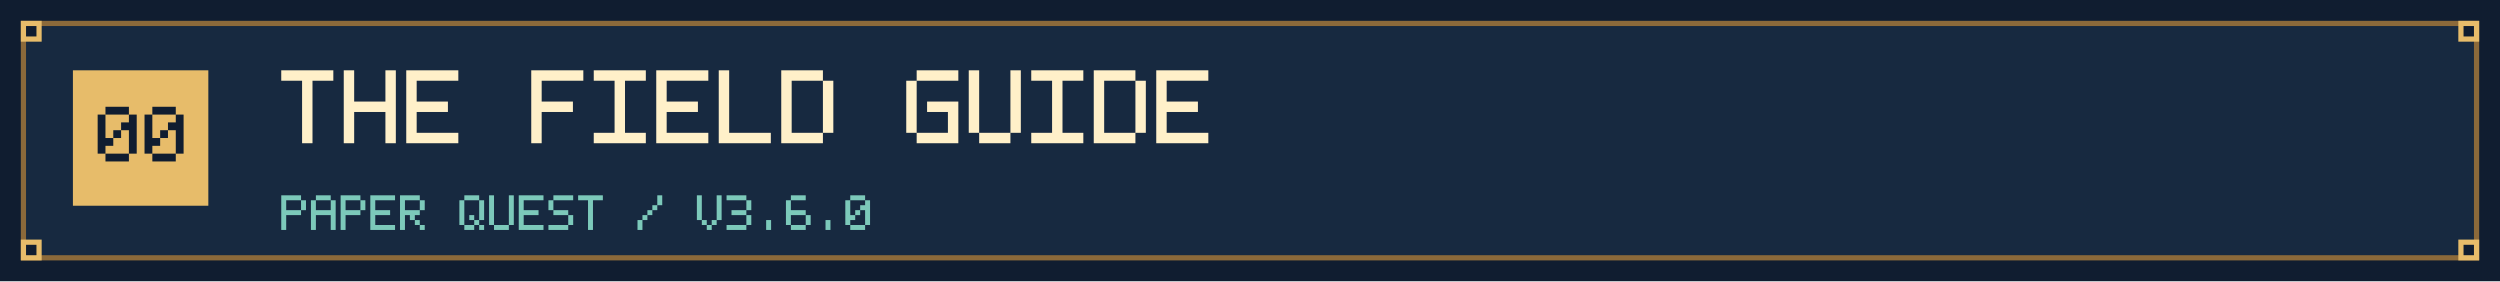
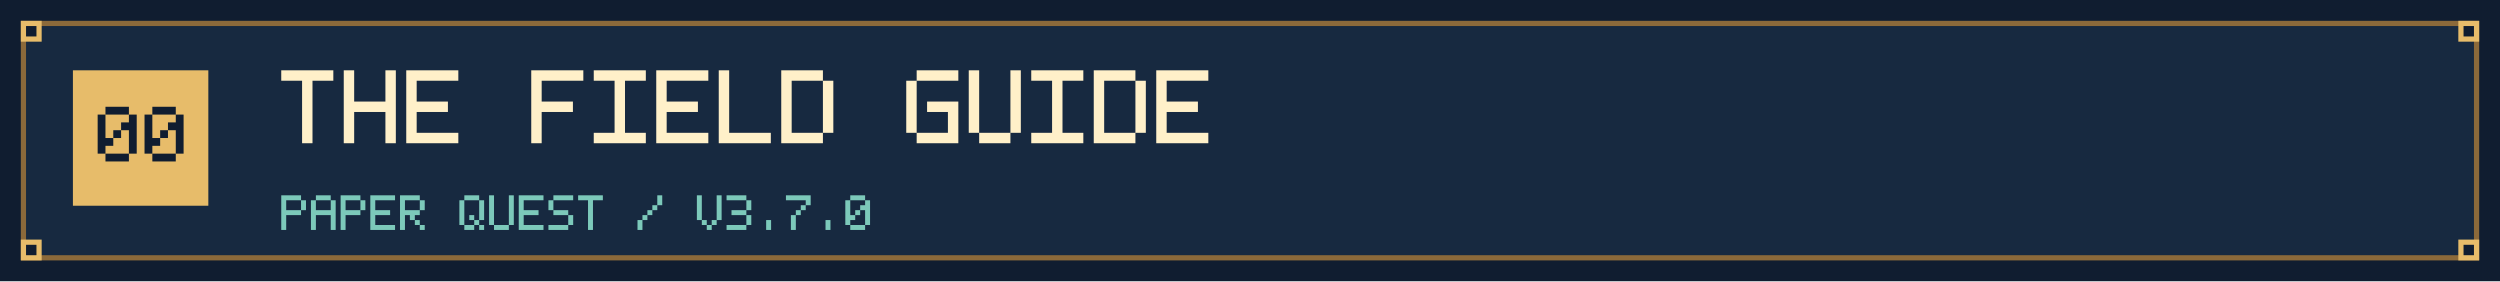
- <svg xmlns="http://www.w3.org/2000/svg" width="960" height="108" viewBox="0 0 960 108" role="img" aria-label="THE FIELD GUIDE. PAPER QUEST / V3.6.0">
+ <svg xmlns="http://www.w3.org/2000/svg" width="960" height="108" viewBox="0 0 960 108" role="img" aria-label="THE FIELD GUIDE. PAPER QUEST / V3.7.0">
  <rect x="0" y="0" width="960" height="108" fill="#101d30" />
  <rect x="8" y="8" width="944" height="92" fill="#8b693a" />
  <rect x="10" y="10" width="940" height="88" fill="#172940" />
  <rect x="8" y="8" width="8" height="8" fill="#e7bc6a" />
  <rect x="10" y="10" width="4" height="4" fill="#101d30" />
  <rect x="944" y="8" width="8" height="8" fill="#e7bc6a" />
  <rect x="946" y="10" width="4" height="4" fill="#101d30" />
  <rect x="8" y="92" width="8" height="8" fill="#e7bc6a" />
  <rect x="10" y="94" width="4" height="4" fill="#101d30" />
  <rect x="944" y="92" width="8" height="8" fill="#e7bc6a" />
  <rect x="946" y="94" width="4" height="4" fill="#101d30" />
  <rect x="28" y="27" width="52" height="52" fill="#e7bc6a" />
  <path d="M40.5,41h3v3h-3zM43.5,41h3v3h-3zM46.5,41h3v3h-3zM37.5,44h3v3h-3zM49.5,44h3v3h-3zM37.5,47h3v3h-3zM46.5,47h3v3h-3zM49.5,47h3v3h-3zM37.5,50h3v3h-3zM43.5,50h3v3h-3zM49.5,50h3v3h-3zM37.5,53h3v3h-3zM40.5,53h3v3h-3zM49.5,53h3v3h-3zM37.5,56h3v3h-3zM49.5,56h3v3h-3zM40.5,59h3v3h-3zM43.5,59h3v3h-3zM46.5,59h3v3h-3zM58.5,41h3v3h-3zM61.5,41h3v3h-3zM64.5,41h3v3h-3zM55.5,44h3v3h-3zM67.5,44h3v3h-3zM55.5,47h3v3h-3zM64.5,47h3v3h-3zM67.5,47h3v3h-3zM55.5,50h3v3h-3zM61.5,50h3v3h-3zM67.5,50h3v3h-3zM55.5,53h3v3h-3zM58.5,53h3v3h-3zM67.5,53h3v3h-3zM55.5,56h3v3h-3zM67.5,56h3v3h-3zM58.5,59h3v3h-3zM61.5,59h3v3h-3zM64.5,59h3v3h-3z" fill="#101d30" />
  <path d="M108,27h4v4h-4zM112,27h4v4h-4zM116,27h4v4h-4zM120,27h4v4h-4zM124,27h4v4h-4zM116,31h4v4h-4zM116,35h4v4h-4zM116,39h4v4h-4zM116,43h4v4h-4zM116,47h4v4h-4zM116,51h4v4h-4zM132,27h4v4h-4zM148,27h4v4h-4zM132,31h4v4h-4zM148,31h4v4h-4zM132,35h4v4h-4zM148,35h4v4h-4zM132,39h4v4h-4zM136,39h4v4h-4zM140,39h4v4h-4zM144,39h4v4h-4zM148,39h4v4h-4zM132,43h4v4h-4zM148,43h4v4h-4zM132,47h4v4h-4zM148,47h4v4h-4zM132,51h4v4h-4zM148,51h4v4h-4zM156,27h4v4h-4zM160,27h4v4h-4zM164,27h4v4h-4zM168,27h4v4h-4zM172,27h4v4h-4zM156,31h4v4h-4zM156,35h4v4h-4zM156,39h4v4h-4zM160,39h4v4h-4zM164,39h4v4h-4zM168,39h4v4h-4zM156,43h4v4h-4zM156,47h4v4h-4zM156,51h4v4h-4zM160,51h4v4h-4zM164,51h4v4h-4zM168,51h4v4h-4zM172,51h4v4h-4zM204,27h4v4h-4zM208,27h4v4h-4zM212,27h4v4h-4zM216,27h4v4h-4zM220,27h4v4h-4zM204,31h4v4h-4zM204,35h4v4h-4zM204,39h4v4h-4zM208,39h4v4h-4zM212,39h4v4h-4zM216,39h4v4h-4zM204,43h4v4h-4zM204,47h4v4h-4zM204,51h4v4h-4zM228,27h4v4h-4zM232,27h4v4h-4zM236,27h4v4h-4zM240,27h4v4h-4zM244,27h4v4h-4zM236,31h4v4h-4zM236,35h4v4h-4zM236,39h4v4h-4zM236,43h4v4h-4zM236,47h4v4h-4zM228,51h4v4h-4zM232,51h4v4h-4zM236,51h4v4h-4zM240,51h4v4h-4zM244,51h4v4h-4zM252,27h4v4h-4zM256,27h4v4h-4zM260,27h4v4h-4zM264,27h4v4h-4zM268,27h4v4h-4zM252,31h4v4h-4zM252,35h4v4h-4zM252,39h4v4h-4zM256,39h4v4h-4zM260,39h4v4h-4zM264,39h4v4h-4zM252,43h4v4h-4zM252,47h4v4h-4zM252,51h4v4h-4zM256,51h4v4h-4zM260,51h4v4h-4zM264,51h4v4h-4zM268,51h4v4h-4zM276,27h4v4h-4zM276,31h4v4h-4zM276,35h4v4h-4zM276,39h4v4h-4zM276,43h4v4h-4zM276,47h4v4h-4zM276,51h4v4h-4zM280,51h4v4h-4zM284,51h4v4h-4zM288,51h4v4h-4zM292,51h4v4h-4zM300,27h4v4h-4zM304,27h4v4h-4zM308,27h4v4h-4zM312,27h4v4h-4zM300,31h4v4h-4zM316,31h4v4h-4zM300,35h4v4h-4zM316,35h4v4h-4zM300,39h4v4h-4zM316,39h4v4h-4zM300,43h4v4h-4zM316,43h4v4h-4zM300,47h4v4h-4zM316,47h4v4h-4zM300,51h4v4h-4zM304,51h4v4h-4zM308,51h4v4h-4zM312,51h4v4h-4zM352,27h4v4h-4zM356,27h4v4h-4zM360,27h4v4h-4zM364,27h4v4h-4zM348,31h4v4h-4zM348,35h4v4h-4zM348,39h4v4h-4zM356,39h4v4h-4zM360,39h4v4h-4zM364,39h4v4h-4zM348,43h4v4h-4zM364,43h4v4h-4zM348,47h4v4h-4zM364,47h4v4h-4zM352,51h4v4h-4zM356,51h4v4h-4zM360,51h4v4h-4zM364,51h4v4h-4zM372,27h4v4h-4zM388,27h4v4h-4zM372,31h4v4h-4zM388,31h4v4h-4zM372,35h4v4h-4zM388,35h4v4h-4zM372,39h4v4h-4zM388,39h4v4h-4zM372,43h4v4h-4zM388,43h4v4h-4zM372,47h4v4h-4zM388,47h4v4h-4zM376,51h4v4h-4zM380,51h4v4h-4zM384,51h4v4h-4zM396,27h4v4h-4zM400,27h4v4h-4zM404,27h4v4h-4zM408,27h4v4h-4zM412,27h4v4h-4zM404,31h4v4h-4zM404,35h4v4h-4zM404,39h4v4h-4zM404,43h4v4h-4zM404,47h4v4h-4zM396,51h4v4h-4zM400,51h4v4h-4zM404,51h4v4h-4zM408,51h4v4h-4zM412,51h4v4h-4zM420,27h4v4h-4zM424,27h4v4h-4zM428,27h4v4h-4zM432,27h4v4h-4zM420,31h4v4h-4zM436,31h4v4h-4zM420,35h4v4h-4zM436,35h4v4h-4zM420,39h4v4h-4zM436,39h4v4h-4zM420,43h4v4h-4zM436,43h4v4h-4zM420,47h4v4h-4zM436,47h4v4h-4zM420,51h4v4h-4zM424,51h4v4h-4zM428,51h4v4h-4zM432,51h4v4h-4zM444,27h4v4h-4zM448,27h4v4h-4zM452,27h4v4h-4zM456,27h4v4h-4zM460,27h4v4h-4zM444,31h4v4h-4zM444,35h4v4h-4zM444,39h4v4h-4zM448,39h4v4h-4zM452,39h4v4h-4zM456,39h4v4h-4zM444,43h4v4h-4zM444,47h4v4h-4zM444,51h4v4h-4zM448,51h4v4h-4zM452,51h4v4h-4zM456,51h4v4h-4zM460,51h4v4h-4z" fill="#fff0c9" />
-   <path d="M108,75h1.9v1.9h-1.9zM109.9,75h1.9v1.9h-1.9zM111.8,75h1.9v1.9h-1.9zM113.7,75h1.9v1.9h-1.9zM108,76.9h1.9v1.9h-1.9zM115.6,76.9h1.9v1.9h-1.9zM108,78.8h1.9v1.9h-1.9zM115.6,78.8h1.9v1.9h-1.9zM108,80.7h1.9v1.9h-1.9zM109.9,80.7h1.9v1.9h-1.9zM111.8,80.7h1.9v1.9h-1.9zM113.7,80.7h1.9v1.9h-1.9zM108,82.6h1.9v1.9h-1.9zM108,84.5h1.9v1.9h-1.9zM108,86.4h1.9v1.9h-1.9zM121.3,75h1.9v1.9h-1.9zM123.2,75h1.9v1.9h-1.9zM125.1,75h1.9v1.9h-1.9zM119.4,76.9h1.9v1.9h-1.9zM127,76.9h1.9v1.9h-1.9zM119.4,78.8h1.9v1.9h-1.9zM127,78.8h1.9v1.9h-1.9zM119.4,80.7h1.9v1.9h-1.9zM121.3,80.7h1.9v1.9h-1.9zM123.2,80.7h1.9v1.9h-1.9zM125.1,80.7h1.9v1.9h-1.9zM127,80.7h1.9v1.9h-1.9zM119.4,82.6h1.9v1.9h-1.9zM127,82.6h1.9v1.9h-1.9zM119.4,84.5h1.9v1.9h-1.9zM127,84.5h1.9v1.9h-1.9zM119.4,86.4h1.9v1.9h-1.9zM127,86.4h1.9v1.9h-1.9zM130.8,75h1.9v1.9h-1.9zM132.7,75h1.9v1.9h-1.9zM134.6,75h1.9v1.9h-1.9zM136.5,75h1.9v1.9h-1.9zM130.8,76.9h1.9v1.9h-1.9zM138.4,76.9h1.9v1.9h-1.9zM130.8,78.8h1.9v1.9h-1.9zM138.4,78.8h1.9v1.9h-1.9zM130.8,80.7h1.9v1.9h-1.9zM132.7,80.7h1.9v1.9h-1.9zM134.6,80.7h1.9v1.9h-1.9zM136.5,80.7h1.9v1.9h-1.9zM130.8,82.6h1.9v1.9h-1.9zM130.8,84.5h1.9v1.9h-1.9zM130.8,86.4h1.9v1.9h-1.9zM142.2,75h1.9v1.9h-1.9zM144.1,75h1.9v1.9h-1.9zM146,75h1.9v1.9h-1.9zM147.9,75h1.9v1.9h-1.9zM149.8,75h1.9v1.9h-1.9zM142.2,76.9h1.9v1.9h-1.9zM142.2,78.8h1.9v1.9h-1.9zM142.2,80.7h1.9v1.9h-1.9zM144.1,80.7h1.9v1.9h-1.9zM146,80.7h1.9v1.9h-1.9zM147.9,80.7h1.9v1.9h-1.9zM142.2,82.6h1.9v1.9h-1.9zM142.2,84.5h1.9v1.9h-1.9zM142.2,86.4h1.9v1.9h-1.9zM144.1,86.4h1.9v1.9h-1.9zM146,86.4h1.9v1.9h-1.9zM147.9,86.4h1.9v1.9h-1.9zM149.8,86.4h1.9v1.9h-1.9zM153.6,75h1.9v1.9h-1.9zM155.5,75h1.9v1.9h-1.9zM157.4,75h1.9v1.9h-1.9zM159.3,75h1.9v1.9h-1.9zM153.6,76.9h1.9v1.9h-1.9zM161.2,76.9h1.9v1.9h-1.9zM153.6,78.8h1.9v1.9h-1.9zM161.2,78.8h1.9v1.9h-1.9zM153.6,80.7h1.9v1.9h-1.9zM155.5,80.7h1.9v1.9h-1.9zM157.4,80.7h1.9v1.9h-1.9zM159.3,80.7h1.9v1.9h-1.9zM153.6,82.6h1.9v1.9h-1.9zM157.4,82.6h1.9v1.9h-1.9zM153.6,84.5h1.9v1.9h-1.9zM159.3,84.5h1.9v1.9h-1.9zM153.6,86.4h1.9v1.9h-1.9zM161.2,86.4h1.9v1.9h-1.9zM178.3,75h1.9v1.9h-1.9zM180.2,75h1.9v1.9h-1.9zM182.1,75h1.9v1.9h-1.9zM176.4,76.9h1.9v1.9h-1.9zM184,76.9h1.9v1.9h-1.9zM176.4,78.8h1.9v1.9h-1.9zM184,78.8h1.9v1.9h-1.9zM176.4,80.7h1.9v1.9h-1.9zM184,80.7h1.9v1.9h-1.9zM176.4,82.6h1.9v1.9h-1.9zM180.2,82.6h1.9v1.9h-1.9zM184,82.6h1.9v1.9h-1.9zM176.4,84.5h1.9v1.9h-1.9zM182.1,84.5h1.9v1.9h-1.9zM178.3,86.4h1.9v1.9h-1.9zM180.2,86.4h1.9v1.9h-1.9zM184,86.4h1.9v1.9h-1.9zM187.8,75h1.9v1.9h-1.9zM195.4,75h1.9v1.9h-1.9zM187.8,76.9h1.9v1.9h-1.9zM195.4,76.9h1.9v1.9h-1.9zM187.8,78.8h1.9v1.9h-1.9zM195.4,78.8h1.9v1.9h-1.9zM187.8,80.7h1.9v1.9h-1.9zM195.4,80.7h1.9v1.9h-1.9zM187.8,82.6h1.9v1.9h-1.9zM195.4,82.6h1.9v1.9h-1.9zM187.8,84.5h1.9v1.9h-1.9zM195.4,84.5h1.9v1.9h-1.9zM189.7,86.4h1.9v1.9h-1.9zM191.6,86.4h1.9v1.9h-1.9zM193.5,86.4h1.9v1.9h-1.9zM199.2,75h1.9v1.9h-1.9zM201.1,75h1.9v1.9h-1.9zM203,75h1.9v1.9h-1.9zM204.9,75h1.9v1.9h-1.9zM206.8,75h1.9v1.9h-1.9zM199.2,76.9h1.9v1.9h-1.9zM199.2,78.8h1.9v1.9h-1.9zM199.2,80.7h1.9v1.9h-1.9zM201.1,80.7h1.9v1.9h-1.9zM203,80.7h1.9v1.9h-1.9zM204.9,80.7h1.9v1.9h-1.9zM199.2,82.6h1.9v1.9h-1.9zM199.2,84.5h1.9v1.9h-1.9zM199.2,86.4h1.9v1.9h-1.9zM201.1,86.4h1.9v1.9h-1.9zM203,86.4h1.9v1.9h-1.9zM204.9,86.4h1.9v1.9h-1.9zM206.8,86.4h1.9v1.9h-1.9zM212.5,75h1.9v1.9h-1.9zM214.4,75h1.9v1.9h-1.9zM216.3,75h1.9v1.9h-1.9zM218.2,75h1.9v1.9h-1.9zM210.6,76.9h1.9v1.9h-1.9zM210.6,78.8h1.9v1.9h-1.9zM212.5,80.7h1.9v1.9h-1.9zM214.4,80.7h1.9v1.9h-1.9zM216.3,80.7h1.9v1.9h-1.9zM218.2,82.6h1.9v1.9h-1.9zM218.2,84.5h1.9v1.9h-1.9zM210.6,86.4h1.9v1.9h-1.9zM212.5,86.4h1.9v1.9h-1.9zM214.4,86.4h1.9v1.9h-1.9zM216.3,86.4h1.9v1.9h-1.9zM222,75h1.9v1.9h-1.9zM223.9,75h1.9v1.9h-1.9zM225.8,75h1.9v1.9h-1.9zM227.7,75h1.9v1.9h-1.9zM229.6,75h1.9v1.9h-1.9zM225.8,76.9h1.9v1.9h-1.9zM225.8,78.8h1.9v1.9h-1.9zM225.8,80.7h1.9v1.9h-1.9zM225.8,82.6h1.9v1.9h-1.9zM225.8,84.5h1.9v1.9h-1.9zM225.8,86.4h1.9v1.9h-1.9zM252.4,75h1.9v1.9h-1.9zM252.4,76.9h1.9v1.9h-1.9zM250.5,78.8h1.9v1.9h-1.9zM248.6,80.7h1.9v1.9h-1.9zM246.7,82.6h1.9v1.9h-1.9zM244.8,84.5h1.9v1.9h-1.9zM244.8,86.4h1.9v1.9h-1.9zM267.6,75h1.9v1.9h-1.9zM275.2,75h1.9v1.9h-1.9zM267.6,76.9h1.9v1.9h-1.9zM275.2,76.9h1.9v1.9h-1.9zM267.6,78.8h1.9v1.9h-1.9zM275.2,78.8h1.9v1.9h-1.9zM267.6,80.7h1.9v1.9h-1.9zM275.2,80.7h1.9v1.9h-1.9zM267.6,82.6h1.9v1.9h-1.9zM275.2,82.6h1.9v1.9h-1.9zM269.5,84.5h1.9v1.9h-1.9zM273.3,84.5h1.9v1.9h-1.9zM271.4,86.4h1.9v1.9h-1.9zM279,75h1.9v1.9h-1.9zM280.9,75h1.9v1.9h-1.9zM282.8,75h1.9v1.9h-1.9zM284.7,75h1.9v1.9h-1.9zM286.6,76.9h1.9v1.9h-1.9zM286.6,78.8h1.9v1.9h-1.9zM280.9,80.7h1.9v1.9h-1.9zM282.8,80.7h1.9v1.9h-1.9zM284.7,80.7h1.9v1.9h-1.9zM286.6,82.6h1.9v1.9h-1.9zM286.6,84.5h1.9v1.9h-1.9zM279,86.4h1.9v1.9h-1.9zM280.9,86.4h1.9v1.9h-1.9zM282.8,86.4h1.9v1.9h-1.9zM284.7,86.4h1.9v1.9h-1.9zM294.2,84.5h1.9v1.9h-1.9zM294.2,86.4h1.9v1.9h-1.9zM303.7,75h1.9v1.9h-1.9zM305.6,75h1.9v1.9h-1.9zM307.5,75h1.9v1.9h-1.9zM301.8,76.9h1.9v1.9h-1.9zM301.8,78.8h1.9v1.9h-1.9zM301.8,80.7h1.9v1.9h-1.9zM303.7,80.7h1.9v1.9h-1.9zM305.6,80.7h1.9v1.9h-1.9zM307.5,80.7h1.9v1.9h-1.9zM301.8,82.6h1.9v1.9h-1.9zM309.4,82.6h1.9v1.9h-1.9zM301.8,84.5h1.9v1.9h-1.9zM309.4,84.5h1.9v1.9h-1.9zM303.7,86.4h1.9v1.9h-1.9zM305.6,86.4h1.9v1.9h-1.9zM307.5,86.4h1.9v1.9h-1.9zM317,84.5h1.9v1.9h-1.9zM317,86.4h1.9v1.9h-1.9zM326.5,75h1.9v1.9h-1.9zM328.4,75h1.9v1.9h-1.9zM330.3,75h1.9v1.9h-1.9zM324.6,76.9h1.9v1.9h-1.9zM332.2,76.9h1.9v1.9h-1.9zM324.6,78.8h1.9v1.9h-1.9zM330.3,78.8h1.9v1.9h-1.9zM332.2,78.8h1.9v1.9h-1.9zM324.6,80.7h1.9v1.9h-1.9zM328.4,80.7h1.9v1.9h-1.9zM332.2,80.7h1.9v1.9h-1.9zM324.6,82.6h1.9v1.9h-1.9zM326.5,82.6h1.9v1.9h-1.9zM332.2,82.6h1.9v1.9h-1.9zM324.6,84.5h1.9v1.9h-1.9zM332.2,84.5h1.9v1.9h-1.9zM326.5,86.4h1.9v1.9h-1.9zM328.4,86.4h1.9v1.9h-1.9zM330.3,86.4h1.9v1.9h-1.9z" fill="#7cc9ba" />
+   <path d="M108,75h1.9v1.9h-1.9zM109.9,75h1.9v1.9h-1.9zM111.8,75h1.9v1.9h-1.9zM113.7,75h1.9v1.9h-1.9zM108,76.9h1.9v1.9h-1.9zM115.6,76.9h1.9v1.9h-1.9zM108,78.8h1.9v1.9h-1.9zM115.6,78.8h1.9v1.9h-1.9zM108,80.7h1.9v1.9h-1.9zM109.9,80.7h1.9v1.9h-1.9zM111.8,80.7h1.9v1.9h-1.9zM113.7,80.7h1.9v1.9h-1.9zM108,82.6h1.9v1.9h-1.9zM108,84.5h1.9v1.9h-1.9zM108,86.4h1.9v1.9h-1.9zM121.3,75h1.9v1.9h-1.9zM123.2,75h1.9v1.9h-1.9zM125.1,75h1.9v1.9h-1.9zM119.4,76.9h1.9v1.9h-1.9zM127,76.9h1.9v1.9h-1.9zM119.4,78.8h1.9v1.9h-1.9zM127,78.8h1.9v1.9h-1.9zM119.4,80.7h1.9v1.9h-1.9zM121.3,80.7h1.9v1.9h-1.9zM123.2,80.7h1.9v1.9h-1.9zM125.1,80.7h1.9v1.9h-1.9zM127,80.7h1.9v1.9h-1.9zM119.4,82.6h1.9v1.9h-1.9zM127,82.6h1.9v1.9h-1.9zM119.4,84.5h1.9v1.9h-1.9zM127,84.5h1.9v1.9h-1.9zM119.4,86.4h1.9v1.9h-1.9zM127,86.4h1.9v1.9h-1.9zM130.8,75h1.9v1.9h-1.9zM132.7,75h1.9v1.9h-1.9zM134.6,75h1.9v1.9h-1.9zM136.5,75h1.9v1.9h-1.9zM130.8,76.9h1.9v1.9h-1.9zM138.4,76.9h1.9v1.9h-1.9zM130.8,78.8h1.9v1.9h-1.9zM138.4,78.8h1.9v1.9h-1.9zM130.8,80.7h1.9v1.9h-1.9zM132.7,80.7h1.9v1.9h-1.9zM134.6,80.7h1.9v1.9h-1.9zM136.5,80.7h1.9v1.9h-1.9zM130.8,82.6h1.9v1.9h-1.9zM130.8,84.5h1.9v1.9h-1.9zM130.8,86.4h1.9v1.9h-1.9zM142.2,75h1.9v1.9h-1.9zM144.1,75h1.9v1.9h-1.9zM146,75h1.9v1.9h-1.9zM147.9,75h1.9v1.9h-1.9zM149.8,75h1.9v1.9h-1.9zM142.2,76.9h1.9v1.9h-1.9zM142.2,78.8h1.9v1.9h-1.9zM142.2,80.7h1.9v1.9h-1.9zM144.1,80.7h1.9v1.9h-1.9zM146,80.7h1.9v1.9h-1.9zM147.9,80.7h1.9v1.9h-1.9zM142.2,82.6h1.9v1.9h-1.9zM142.2,84.5h1.9v1.9h-1.9zM142.2,86.4h1.9v1.9h-1.9zM144.1,86.4h1.9v1.9h-1.9zM146,86.4h1.9v1.9h-1.9zM147.9,86.4h1.9v1.9h-1.9zM149.8,86.4h1.9v1.9h-1.9zM153.6,75h1.9v1.9h-1.9zM155.5,75h1.9v1.9h-1.9zM157.4,75h1.9v1.9h-1.9zM159.3,75h1.9v1.9h-1.9zM153.6,76.9h1.9v1.9h-1.9zM161.2,76.9h1.9v1.9h-1.9zM153.6,78.8h1.9v1.9h-1.9zM161.2,78.8h1.9v1.9h-1.9zM153.6,80.7h1.9v1.9h-1.9zM155.5,80.7h1.9v1.9h-1.9zM157.4,80.7h1.9v1.9h-1.9zM159.3,80.7h1.9v1.9h-1.9zM153.6,82.6h1.9v1.9h-1.9zM157.4,82.6h1.9v1.9h-1.9zM153.6,84.5h1.9v1.9h-1.9zM159.3,84.5h1.9v1.9h-1.9zM153.6,86.4h1.9v1.9h-1.9zM161.2,86.4h1.9v1.9h-1.9zM178.3,75h1.9v1.9h-1.9zM180.2,75h1.9v1.9h-1.9zM182.1,75h1.9v1.9h-1.9zM176.4,76.9h1.9v1.9h-1.9zM184,76.9h1.9v1.9h-1.9zM176.4,78.8h1.9v1.9h-1.9zM184,78.8h1.9v1.9h-1.9zM176.4,80.7h1.9v1.9h-1.9zM184,80.7h1.9v1.9h-1.9zM176.4,82.6h1.9v1.9h-1.9zM180.2,82.6h1.9v1.9h-1.9zM184,82.6h1.9v1.9h-1.9zM176.4,84.5h1.9v1.9h-1.9zM182.1,84.5h1.9v1.9h-1.9zM178.3,86.4h1.9v1.9h-1.9zM180.2,86.4h1.9v1.9h-1.9zM184,86.4h1.9v1.9h-1.9zM187.8,75h1.9v1.9h-1.9zM195.4,75h1.9v1.9h-1.9zM187.8,76.9h1.9v1.9h-1.9zM195.4,76.9h1.9v1.9h-1.9zM187.8,78.8h1.9v1.9h-1.9zM195.4,78.8h1.9v1.9h-1.9zM187.8,80.7h1.9v1.9h-1.9zM195.4,80.7h1.9v1.9h-1.9zM187.8,82.6h1.9v1.9h-1.9zM195.4,82.6h1.9v1.9h-1.9zM187.8,84.5h1.9v1.9h-1.9zM195.4,84.5h1.9v1.9h-1.9zM189.7,86.4h1.9v1.9h-1.9zM191.6,86.4h1.9v1.9h-1.9zM193.5,86.4h1.9v1.9h-1.9zM199.2,75h1.9v1.9h-1.9zM201.1,75h1.9v1.9h-1.9zM203,75h1.9v1.9h-1.9zM204.9,75h1.9v1.9h-1.9zM206.8,75h1.9v1.9h-1.9zM199.2,76.9h1.9v1.9h-1.9zM199.2,78.8h1.9v1.9h-1.9zM199.2,80.7h1.9v1.9h-1.9zM201.1,80.7h1.9v1.9h-1.9zM203,80.7h1.9v1.9h-1.9zM204.9,80.7h1.9v1.9h-1.9zM199.2,82.6h1.9v1.9h-1.9zM199.2,84.5h1.9v1.9h-1.9zM199.2,86.4h1.9v1.9h-1.9zM201.1,86.4h1.9v1.9h-1.9zM203,86.4h1.9v1.9h-1.9zM204.9,86.4h1.9v1.9h-1.9zM206.8,86.4h1.9v1.9h-1.9zM212.5,75h1.9v1.9h-1.9zM214.4,75h1.9v1.9h-1.9zM216.3,75h1.9v1.9h-1.9zM218.2,75h1.9v1.9h-1.9zM210.6,76.9h1.9v1.9h-1.9zM210.6,78.8h1.9v1.9h-1.9zM212.5,80.7h1.9v1.9h-1.9zM214.4,80.7h1.9v1.9h-1.9zM216.3,80.7h1.9v1.9h-1.9zM218.2,82.6h1.9v1.9h-1.9zM218.2,84.5h1.9v1.9h-1.9zM210.6,86.4h1.9v1.9h-1.9zM212.5,86.4h1.9v1.9h-1.9zM214.4,86.4h1.9v1.9h-1.9zM216.3,86.4h1.9v1.9h-1.9zM222,75h1.9v1.9h-1.9zM223.9,75h1.9v1.9h-1.9zM225.8,75h1.9v1.9h-1.9zM227.7,75h1.9v1.9h-1.9zM229.6,75h1.9v1.9h-1.9zM225.8,76.9h1.9v1.9h-1.9zM225.8,78.8h1.9v1.9h-1.9zM225.8,80.7h1.9v1.9h-1.9zM225.8,82.6h1.9v1.9h-1.9zM225.8,84.5h1.9v1.9h-1.9zM225.8,86.4h1.9v1.9h-1.9zM252.4,75h1.9v1.9h-1.9zM252.4,76.9h1.9v1.9h-1.9zM250.5,78.8h1.9v1.9h-1.9zM248.6,80.7h1.9v1.9h-1.9zM246.7,82.6h1.9v1.9h-1.9zM244.8,84.5h1.9v1.9h-1.9zM244.8,86.4h1.9v1.9h-1.9zM267.6,75h1.9v1.9h-1.9zM275.2,75h1.9v1.9h-1.9zM267.6,76.9h1.9v1.9h-1.9zM275.2,76.9h1.9v1.9h-1.9zM267.6,78.8h1.9v1.9h-1.9zM275.2,78.8h1.9v1.9h-1.9zM267.6,80.7h1.9v1.9h-1.9zM275.2,80.7h1.9v1.9h-1.9zM267.6,82.6h1.9v1.9h-1.9zM275.2,82.6h1.9v1.9h-1.9zM269.5,84.5h1.9v1.9h-1.9zM273.3,84.5h1.9v1.9h-1.9zM271.4,86.4h1.9v1.9h-1.9zM279,75h1.9v1.9h-1.9zM280.9,75h1.9v1.9h-1.9zM282.8,75h1.9v1.9h-1.9zM284.7,75h1.9v1.9h-1.9zM286.6,76.9h1.9v1.9h-1.9zM286.6,78.8h1.9v1.9h-1.9zM280.9,80.7h1.9v1.9h-1.9zM282.8,80.7h1.9v1.9h-1.9zM284.7,80.7h1.9v1.9h-1.9zM286.6,82.6h1.9v1.9h-1.9zM286.6,84.5h1.9v1.9h-1.9zM279,86.4h1.9v1.9h-1.9zM280.9,86.4h1.9v1.9h-1.9zM282.8,86.4h1.9v1.9h-1.9zM284.7,86.4h1.9v1.9h-1.9zM294.2,84.5h1.9v1.9h-1.9zM294.2,86.4h1.9v1.9h-1.9zM301.8,75h1.9v1.9h-1.9zM303.7,75h1.9v1.9h-1.9zM305.6,75h1.9v1.9h-1.9zM307.5,75h1.9v1.9h-1.9zM309.4,75h1.9v1.9h-1.9zM309.4,76.9h1.9v1.9h-1.9zM307.5,78.8h1.9v1.9h-1.9zM305.6,80.7h1.9v1.9h-1.9zM303.7,82.6h1.9v1.9h-1.9zM303.7,84.5h1.9v1.9h-1.9zM303.7,86.4h1.9v1.9h-1.9zM317,84.5h1.9v1.9h-1.9zM317,86.4h1.9v1.9h-1.9zM326.5,75h1.9v1.9h-1.9zM328.4,75h1.9v1.9h-1.9zM330.3,75h1.9v1.9h-1.9zM324.6,76.9h1.9v1.9h-1.9zM332.2,76.9h1.9v1.9h-1.9zM324.6,78.8h1.9v1.9h-1.9zM330.3,78.8h1.9v1.9h-1.9zM332.2,78.8h1.9v1.9h-1.9zM324.6,80.7h1.9v1.9h-1.9zM328.4,80.7h1.9v1.9h-1.9zM332.2,80.7h1.9v1.9h-1.9zM324.6,82.6h1.9v1.9h-1.9zM326.5,82.6h1.9v1.9h-1.9zM332.2,82.6h1.9v1.9h-1.9zM324.6,84.5h1.9v1.9h-1.9zM332.2,84.5h1.9v1.9h-1.9zM326.5,86.4h1.9v1.9h-1.9zM328.4,86.4h1.9v1.9h-1.9zM330.3,86.4h1.9v1.9h-1.9z" fill="#7cc9ba" />
</svg>
